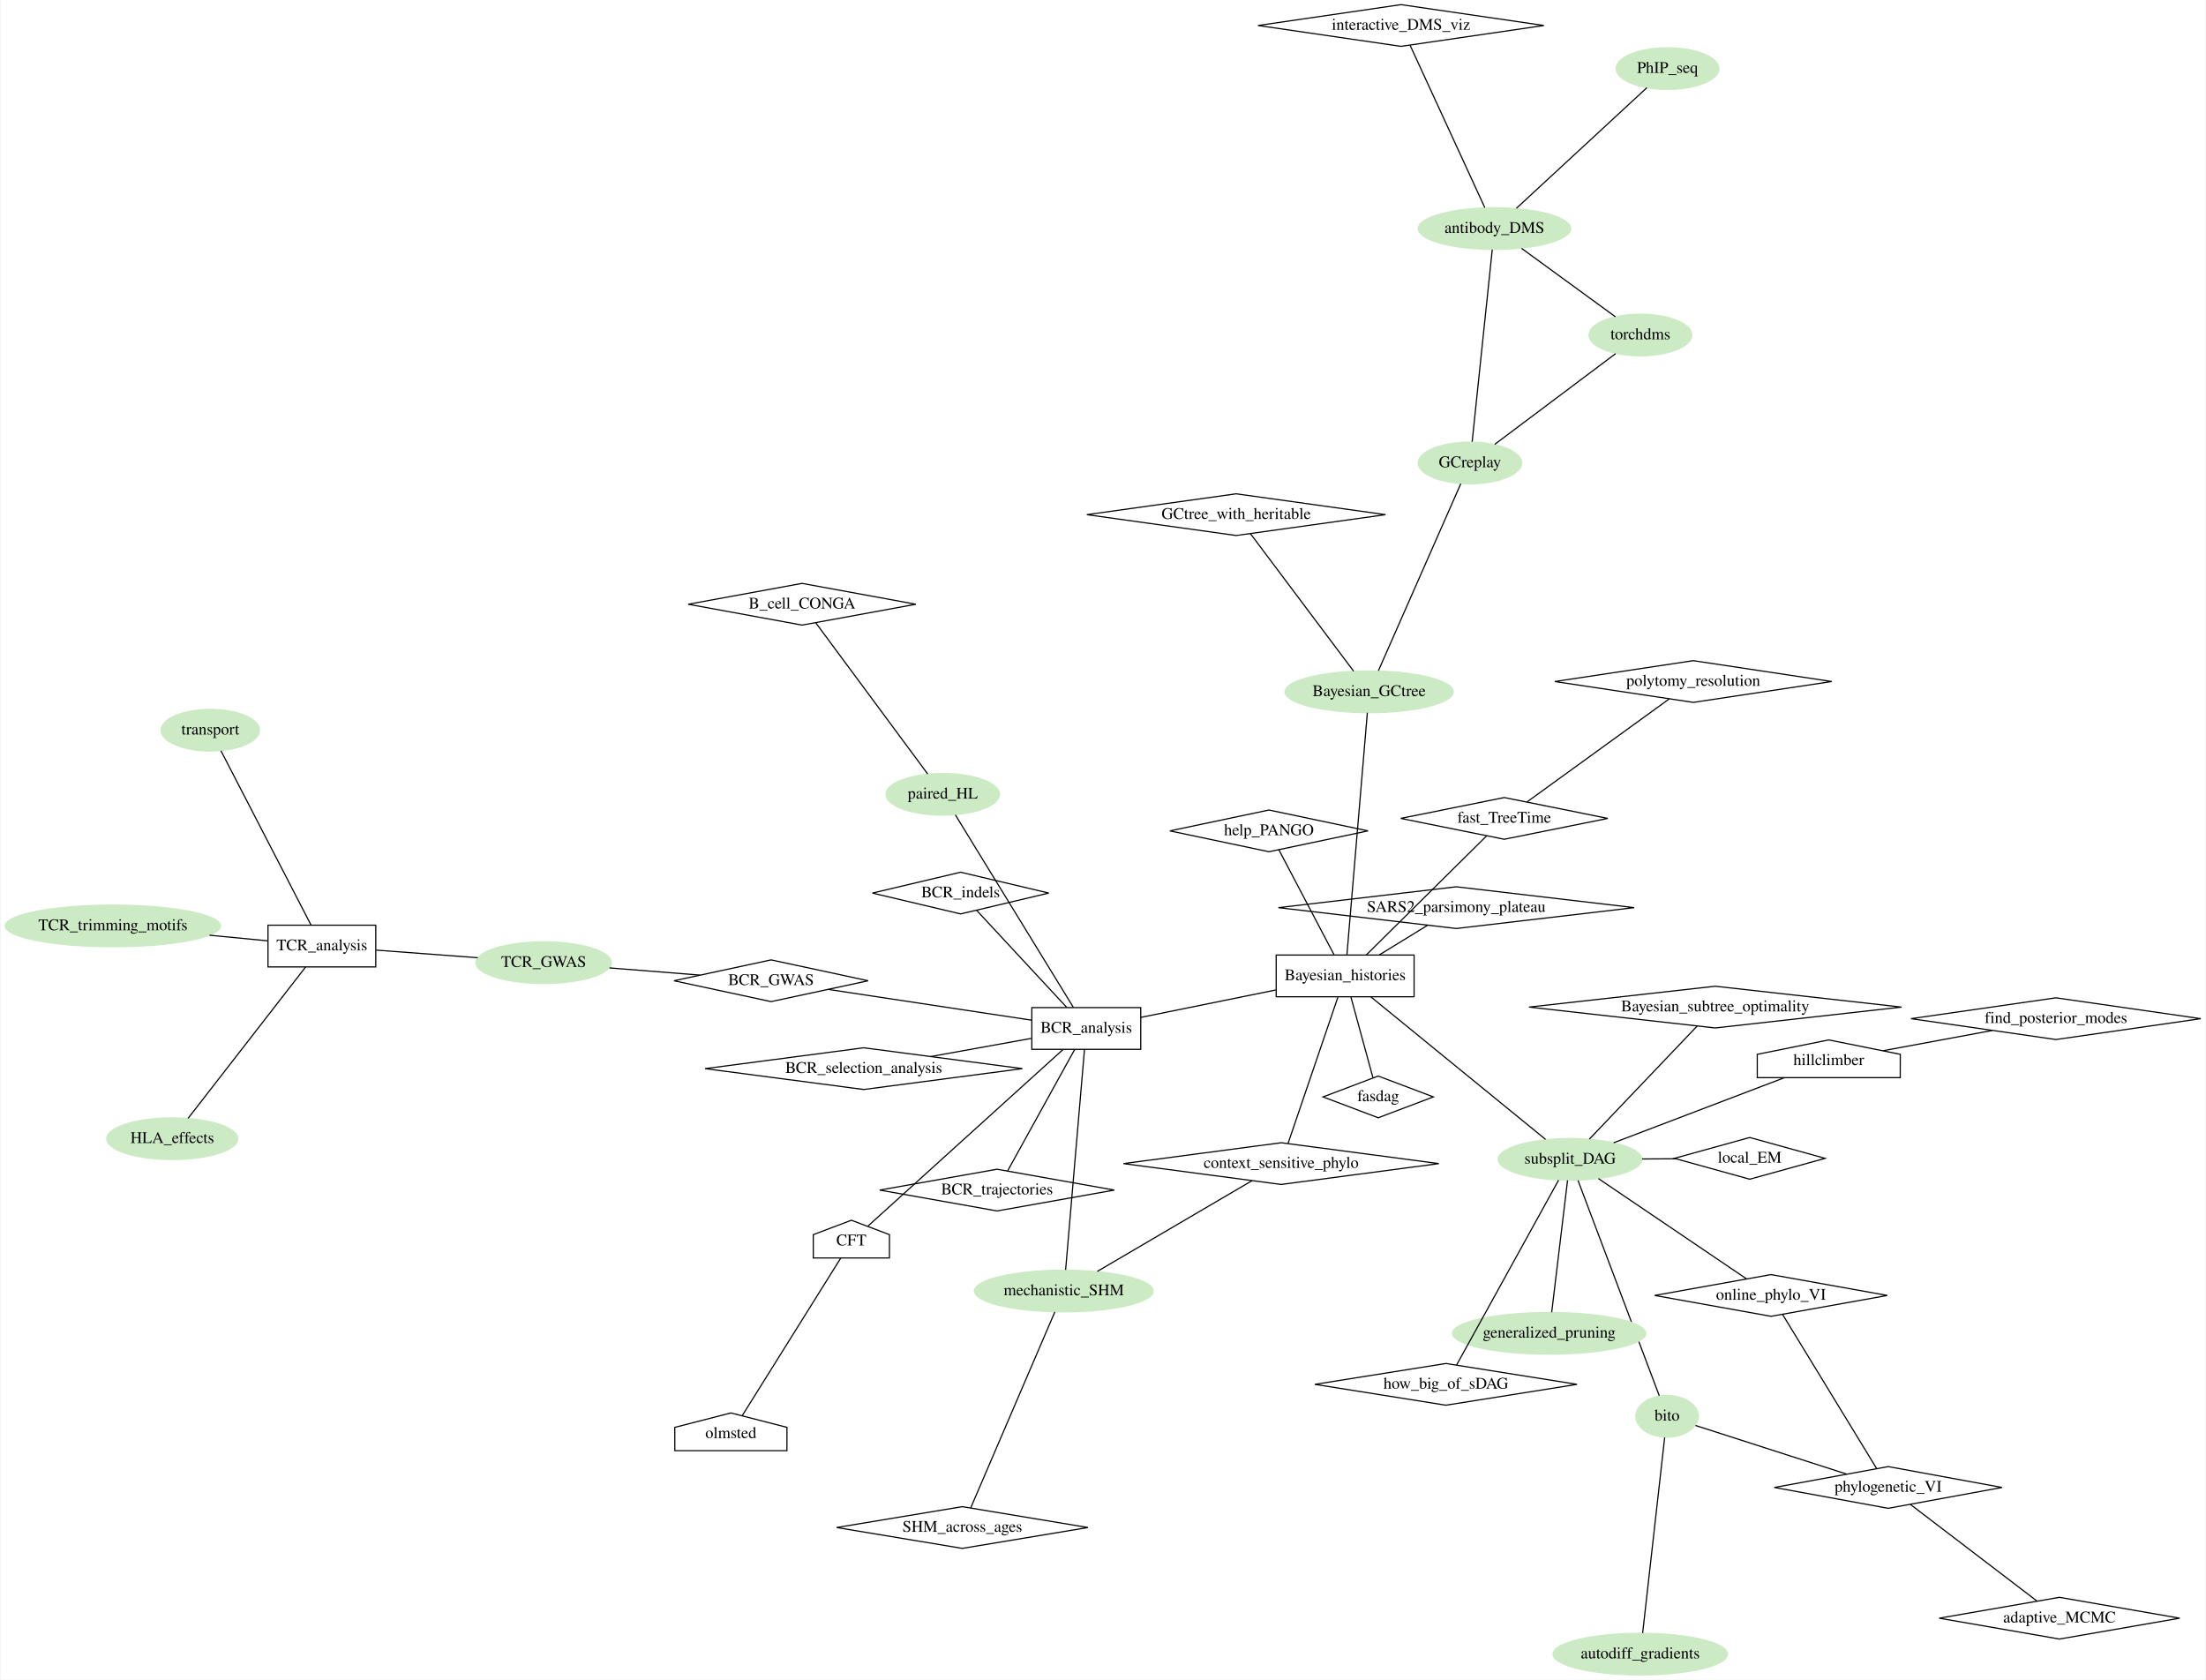
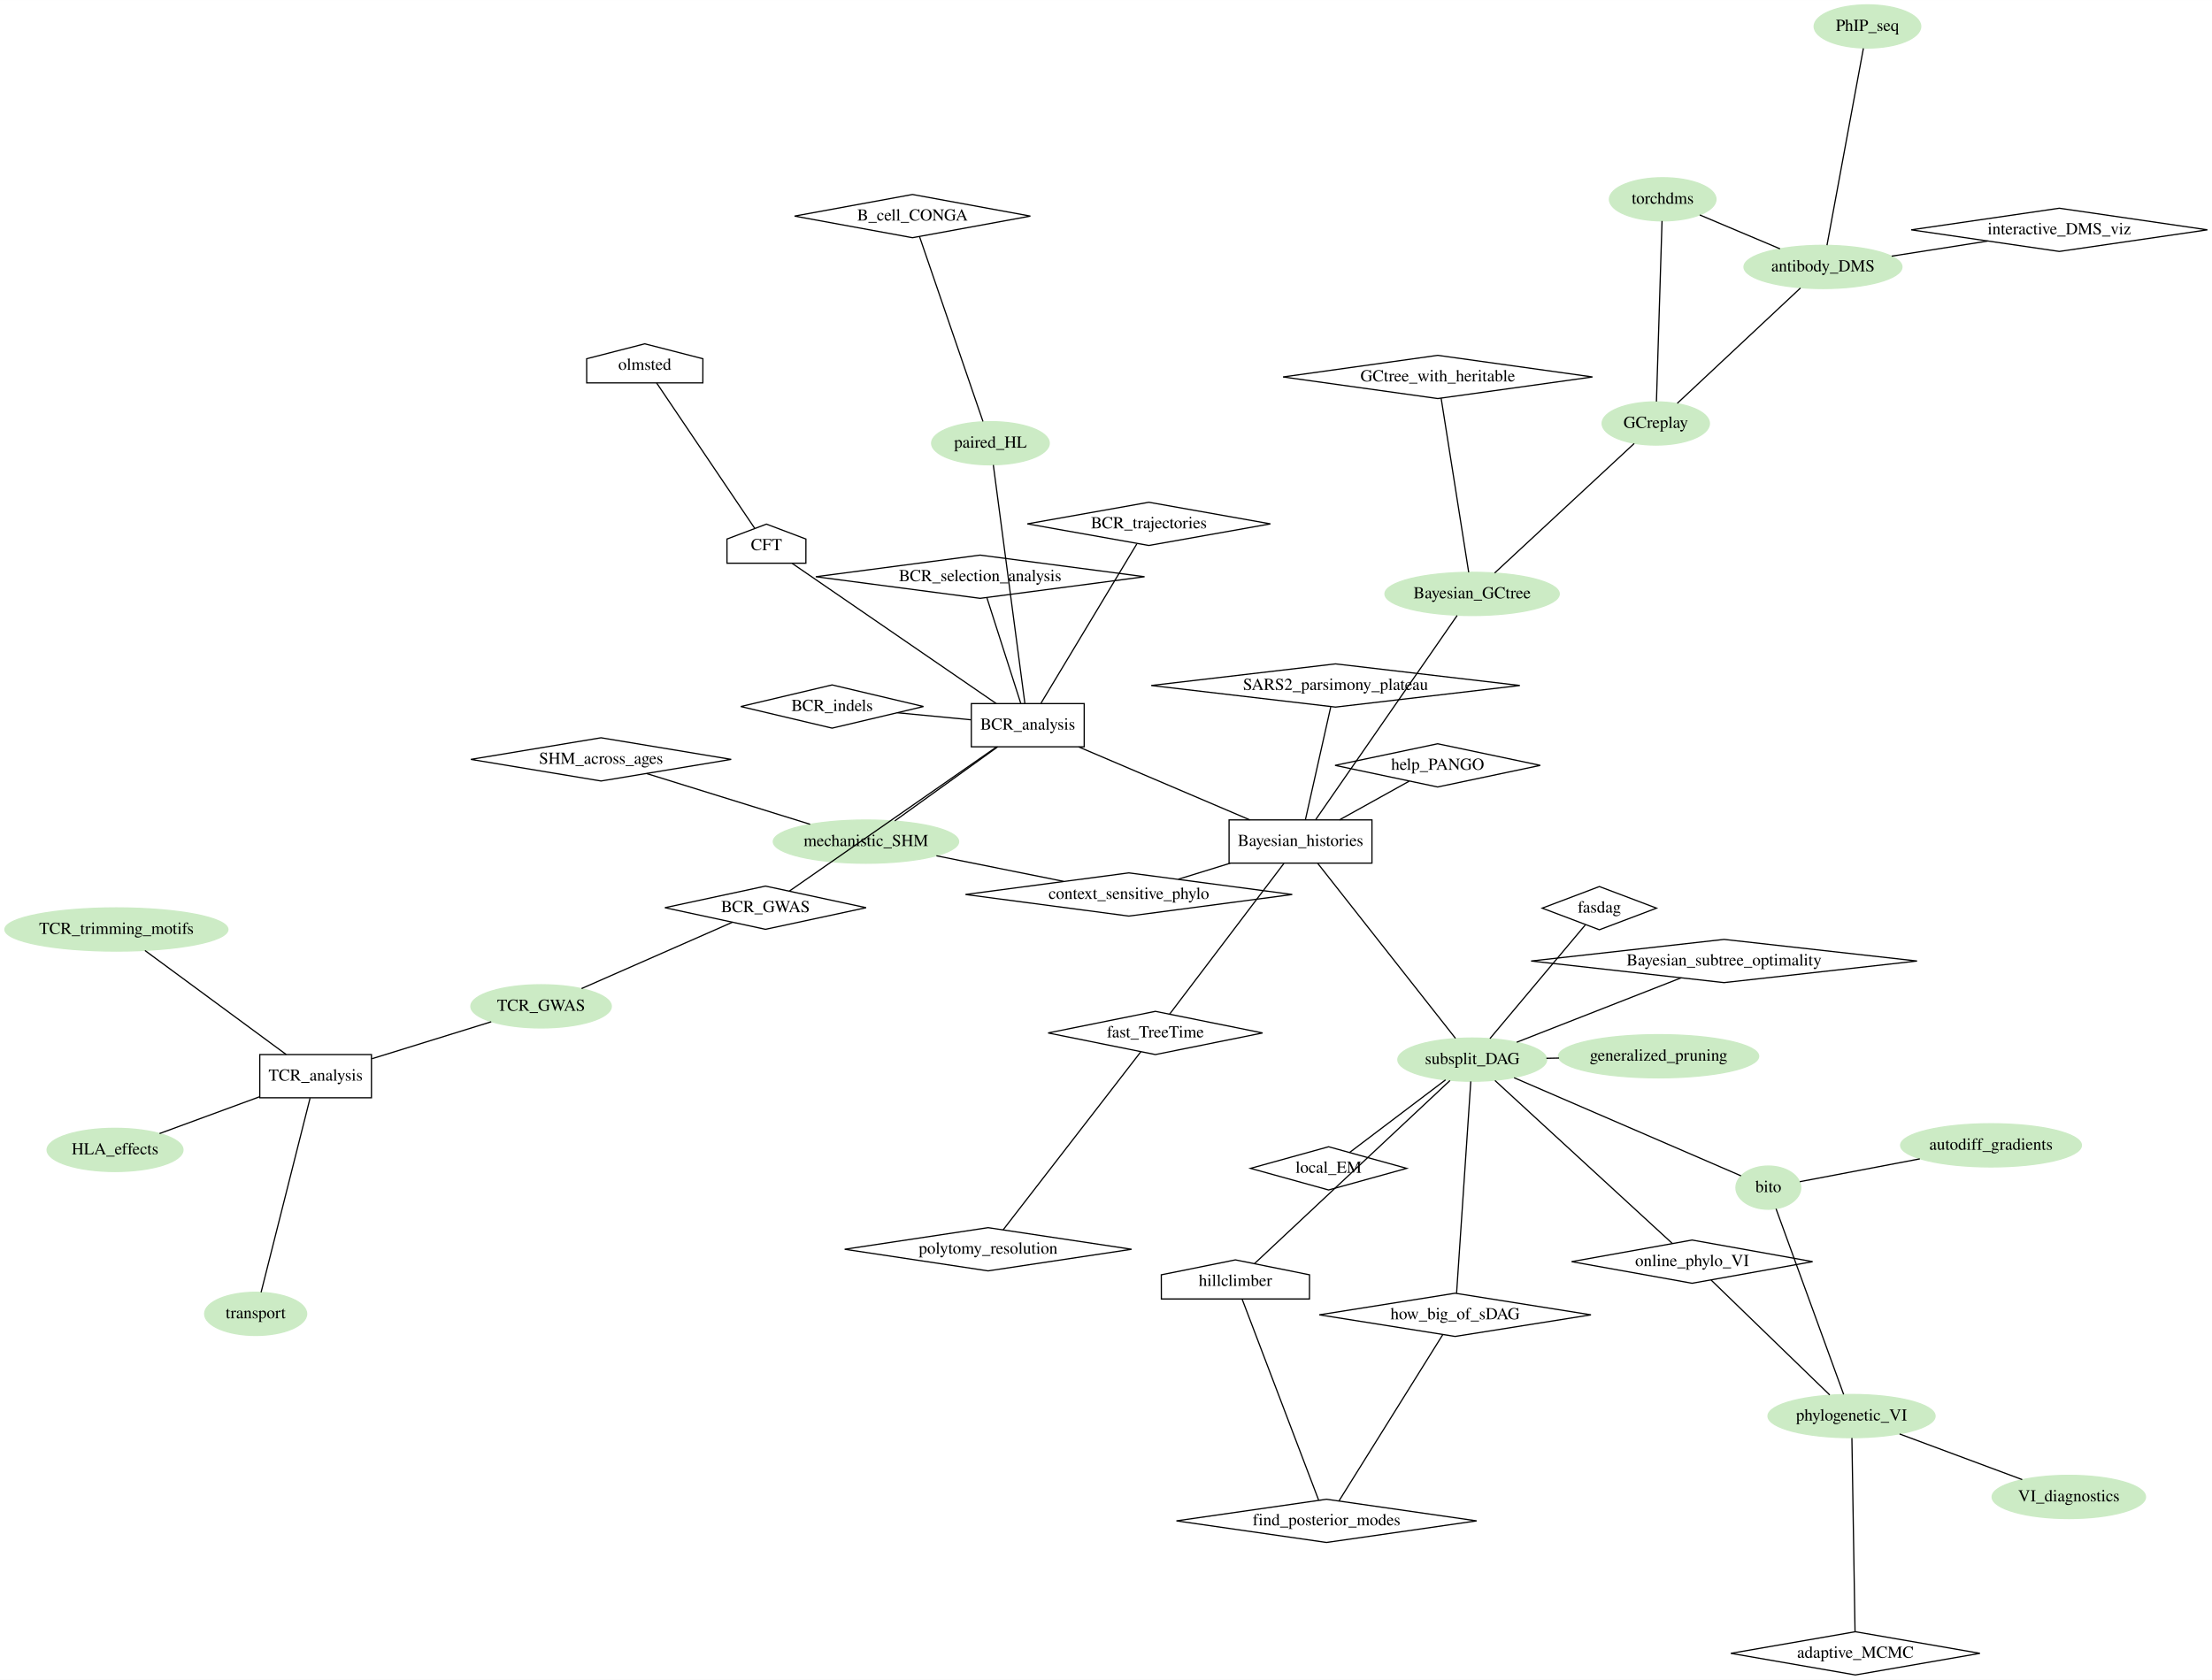
- <svg xmlns="http://www.w3.org/2000/svg" width="1903pt" height="1449pt" viewBox="0.00 0.00 1902.51 1449.40">
-   <g id="graph0" class="graph" transform="scale(1 1) rotate(0) translate(4 1445.4)">
-     <polygon fill="#ffffff" stroke="transparent" points="-4,4 -4,-1445.4 1898.514,-1445.4 1898.514,4 -4,4" />
+ <svg xmlns="http://www.w3.org/2000/svg" width="1842pt" height="1399pt" viewBox="0.00 0.00 1842.25 1399.13">
+   <g id="graph0" class="graph" transform="scale(1 1) rotate(0) translate(4 1395.132)">
+     <polygon fill="#ffffff" stroke="transparent" points="-4,4 -4,-1395.132 1838.249,-1395.132 1838.249,4 -4,4" />
    <g id="node1" class="node">
-       <ellipse fill="#ccebc5" stroke="#ccebc5" cx="1176.883" cy="-848.412" rx="72.588" ry="18" />
-       <text text-anchor="middle" x="1176.883" y="-844.712" font-family="Times,serif" font-size="14.00" fill="#000000">Bayesian_GCtree</text>
+       <ellipse fill="#ccebc5" stroke="#ccebc5" cx="1222.034" cy="-900.461" rx="72.588" ry="18" />
+       <text text-anchor="middle" x="1222.034" y="-896.761" font-family="Times,serif" font-size="14.00" fill="#000000">Bayesian_GCtree</text>
    </g>
    <g id="node2" class="node">
-       <ellipse fill="#ccebc5" stroke="#ccebc5" cx="1263.879" cy="-1045.907" rx="44.693" ry="18" />
-       <text text-anchor="middle" x="1263.879" y="-1042.207" font-family="Times,serif" font-size="14.00" fill="#000000">GCreplay</text>
+       <ellipse fill="#ccebc5" stroke="#ccebc5" cx="1374.998" cy="-1042.429" rx="44.693" ry="18" />
+       <text text-anchor="middle" x="1374.998" y="-1038.729" font-family="Times,serif" font-size="14.00" fill="#000000">GCreplay</text>
+     </g>
+     <g id="edge23" class="edge">
+       <path fill="none" stroke="#000000" d="M1240.79,-917.869C1270.467,-945.413 1327.867,-998.686 1357.039,-1025.761" />
+     </g>
+     <g id="node27" class="node">
+       <polygon fill="none" stroke="#000000" points="1193.443,-1099.18 1064.579,-1081.18 1193.443,-1063.18 1322.307,-1081.18 1193.443,-1099.18" />
+       <text text-anchor="middle" x="1193.443" y="-1077.48" font-family="Times,serif" font-size="14.00" fill="#000000">GCtree_with_heritable</text>
+     </g>
+     <g id="edge24" class="edge">
+       <path fill="none" stroke="#000000" d="M1219.188,-918.45C1213.694,-953.179 1201.687,-1029.071 1196.235,-1063.53" />
+     </g>
+     <g id="node13" class="node">
+       <ellipse fill="#ccebc5" stroke="#ccebc5" cx="1514.251" cy="-1172.804" rx="65.789" ry="18" />
+       <text text-anchor="middle" x="1514.251" y="-1169.104" font-family="Times,serif" font-size="14.00" fill="#000000">antibody_DMS</text>
+     </g>
+     <g id="edge26" class="edge">
+       <path fill="none" stroke="#000000" d="M1392.918,-1059.206C1419.363,-1083.965 1468.605,-1130.068 1495.512,-1155.259" />
+     </g>
+     <g id="node15" class="node">
+       <ellipse fill="#ccebc5" stroke="#ccebc5" cx="1380.771" cy="-1229.152" rx="44.393" ry="18" />
+       <text text-anchor="middle" x="1380.771" y="-1225.452" font-family="Times,serif" font-size="14.00" fill="#000000">torchdms</text>
+     </g>
+     <g id="edge25" class="edge">
+       <path fill="none" stroke="#000000" d="M1375.562,-1060.673C1376.669,-1096.462 1379.112,-1175.483 1380.213,-1211.109" />
+     </g>
+     <g id="node3" class="node">
+       <ellipse fill="#ccebc5" stroke="#ccebc5" cx="91.812" cy="-437.336" rx="56.59" ry="18" />
+       <text text-anchor="middle" x="91.812" y="-433.636" font-family="Times,serif" font-size="14.00" fill="#000000">HLA_effects</text>
+     </g>
+     <g id="node4" class="node">
+       <ellipse fill="#ccebc5" stroke="#ccebc5" cx="1551.287" cy="-1373.132" rx="44.393" ry="18" />
+       <text text-anchor="middle" x="1551.287" y="-1369.432" font-family="Times,serif" font-size="14.00" fill="#000000">PhIP_seq</text>
+     </g>
+     <g id="node5" class="node">
+       <ellipse fill="#ccebc5" stroke="#ccebc5" cx="446.636" cy="-556.92" rx="58.49" ry="18" />
+       <text text-anchor="middle" x="446.636" y="-553.22" font-family="Times,serif" font-size="14.00" fill="#000000">TCR_GWAS</text>
+     </g>
+     <g id="node6" class="node">
+       <ellipse fill="#ccebc5" stroke="#ccebc5" cx="92.942" cy="-620.929" rx="92.883" ry="18" />
+       <text text-anchor="middle" x="92.942" y="-617.229" font-family="Times,serif" font-size="14.00" fill="#000000">TCR_trimming_motifs</text>
+     </g>
+     <g id="node7" class="node">
+       <ellipse fill="#ccebc5" stroke="#ccebc5" cx="1468.757" cy="-405.891" rx="27" ry="18" />
+       <text text-anchor="middle" x="1468.757" y="-402.191" font-family="Times,serif" font-size="14.00" fill="#000000">bito</text>
+     </g>
+     <g id="node8" class="node">
+       <ellipse fill="#ccebc5" stroke="#ccebc5" cx="1654.201" cy="-441.147" rx="75.287" ry="18" />
+       <text text-anchor="middle" x="1654.201" y="-437.447" font-family="Times,serif" font-size="14.00" fill="#000000">autodiff_gradients</text>
+     </g>
+     <g id="edge4" class="edge">
+       <path fill="none" stroke="#000000" d="M1494.934,-410.867C1520.792,-415.784 1561.244,-423.474 1594.909,-429.875" />
+     </g>
+     <g id="node12" class="node">
+       <ellipse fill="#ccebc5" stroke="#ccebc5" cx="1538.043" cy="-215.619" rx="69.588" ry="18" />
+       <text text-anchor="middle" x="1538.043" y="-211.919" font-family="Times,serif" font-size="14.00" fill="#000000">phylogenetic_VI</text>
+     </g>
+     <g id="edge2" class="edge">
+       <path fill="none" stroke="#000000" d="M1475.151,-388.331C1488.284,-352.268 1518.173,-270.185 1531.462,-233.69" />
+     </g>
+     <g id="node14" class="node">
+       <ellipse fill="#ccebc5" stroke="#ccebc5" cx="1222.163" cy="-512.515" rx="61.99" ry="18" />
+       <text text-anchor="middle" x="1222.163" y="-508.815" font-family="Times,serif" font-size="14.00" fill="#000000">subsplit_DAG</text>
+     </g>
+     <g id="edge5" class="edge">
+       <path fill="none" stroke="#000000" d="M1446,-415.73C1402.719,-434.445 1308.296,-475.272 1257.004,-497.45" />
+     </g>
+     <g id="node9" class="node">
+       <ellipse fill="#ccebc5" stroke="#ccebc5" cx="1377.334" cy="-515.347" rx="83.386" ry="18" />
+       <text text-anchor="middle" x="1377.334" y="-511.647" font-family="Times,serif" font-size="14.00" fill="#000000">generalized_pruning</text>
+     </g>
+     <g id="node10" class="node">
+       <ellipse fill="#ccebc5" stroke="#ccebc5" cx="717.208" cy="-694.119" rx="77.187" ry="18" />
+       <text text-anchor="middle" x="717.208" y="-690.419" font-family="Times,serif" font-size="14.00" fill="#000000">mechanistic_SHM</text>
+     </g>
+     <g id="node30" class="node">
+       <polygon fill="none" stroke="#000000" points="936.168,-668.093 800.097,-650.093 936.168,-632.093 1072.238,-650.093 936.168,-668.093" />
+       <text text-anchor="middle" x="936.168" y="-646.393" font-family="Times,serif" font-size="14.00" fill="#000000">context_sensitive_phylo</text>
+     </g>
+     <g id="edge45" class="edge">
+       <path fill="none" stroke="#000000" d="M775.885,-682.321C808.821,-675.699 849.639,-667.491 881.841,-661.017" />
+     </g>
+     <g id="node40" class="node">
+       <polygon fill="none" stroke="#000000" points="496.563,-780.626 388.142,-762.626 496.563,-744.626 604.985,-762.626 496.563,-780.626" />
+       <text text-anchor="middle" x="496.563" y="-758.926" font-family="Times,serif" font-size="14.00" fill="#000000">SHM_across_ages</text>
+     </g>
+     <g id="edge38" class="edge">
+       <path fill="none" stroke="#000000" d="M670.684,-708.564C630.225,-721.126 572.324,-739.104 534.588,-750.82" />
+     </g>
+     <g id="node11" class="node">
+       <ellipse fill="#ccebc5" stroke="#ccebc5" cx="820.884" cy="-1025.968" rx="48.993" ry="18" />
+       <text text-anchor="middle" x="820.884" y="-1022.268" font-family="Times,serif" font-size="14.00" fill="#000000">paired_HL</text>
+     </g>
+     <g id="node25" class="node">
+       <polygon fill="none" stroke="#000000" points="755.956,-1233.162 657.756,-1215.162 755.956,-1197.162 854.156,-1215.162 755.956,-1233.162" />
+       <text text-anchor="middle" x="755.956" y="-1211.462" font-family="Times,serif" font-size="14.00" fill="#000000">B_cell_CONGA</text>
+     </g>
+     <g id="edge46" class="edge">
+       <path fill="none" stroke="#000000" d="M814.658,-1044.109C802.121,-1080.641 773.99,-1162.614 761.787,-1198.171" />
+     </g>
+     <g id="node29" class="node">
+       <polygon fill="none" stroke="#000000" points="1541.249,-36 1437.519,-18 1541.249,0 1644.979,-18 1541.249,-36" />
+       <text text-anchor="middle" x="1541.249" y="-14.3" font-family="Times,serif" font-size="14.00" fill="#000000">adaptive_MCMC</text>
+     </g>
+     <g id="edge1" class="edge">
+       <path fill="none" stroke="#000000" d="M1538.339,-197.381C1538.949,-159.734 1540.344,-73.803 1540.954,-36.193" />
+     </g>
+     <g id="node38" class="node">
+       <polygon fill="none" stroke="#000000" points="1405.266,-362.258 1304.89,-344.258 1405.266,-326.258 1505.643,-344.258 1405.266,-362.258" />
+       <text text-anchor="middle" x="1405.266" y="-340.558" font-family="Times,serif" font-size="14.00" fill="#000000">online_phylo_VI</text>
+     </g>
+     <g id="edge6" class="edge">
+       <path fill="none" stroke="#000000" d="M1519.859,-233.236C1493.722,-258.558 1445.958,-304.834 1421.159,-328.861" />
+     </g>
+     <g id="edge28" class="edge">
+       <path fill="none" stroke="#000000" d="M1517.603,-1190.935C1524.637,-1228.979 1540.866,-1316.764 1547.916,-1354.898" />
+     </g>
+     <g id="edge27" class="edge">
+       <path fill="none" stroke="#000000" d="M1478.481,-1187.904C1457.631,-1196.706 1431.599,-1207.696 1411.648,-1216.118" />
+     </g>
+     <g id="node36" class="node">
+       <polygon fill="none" stroke="#000000" points="1711.082,-1221.72 1587.748,-1203.72 1711.082,-1185.72 1834.416,-1203.72 1711.082,-1221.72" />
+       <text text-anchor="middle" x="1711.082" y="-1200.02" font-family="Times,serif" font-size="14.00" fill="#000000">interactive_DMS_viz</text>
+     </g>
+     <g id="edge29" class="edge">
+       <path fill="none" stroke="#000000" d="M1571.447,-1181.788C1596.532,-1185.728 1625.977,-1190.353 1651.345,-1194.337" />
+     </g>
+     <g id="edge9" class="edge">
+       <path fill="none" stroke="#000000" d="M1283.937,-513.642C1287.402,-513.706 1290.911,-513.769 1294.435,-513.834" />
+     </g>
+     <g id="node19" class="node">
+       <polygon fill="none" stroke="#000000" points="1086.623,-333.297 1024.903,-345.734 963.184,-333.297 963.241,-313.172 1086.565,-313.172 1086.623,-333.297" />
+       <text text-anchor="middle" x="1024.903" y="-324.034" font-family="Times,serif" font-size="14.00" fill="#000000">hillclimber</text>
+     </g>
+     <g id="edge8" class="edge">
+       <path fill="none" stroke="#000000" d="M1203.606,-495.131C1165.05,-459.015 1076.874,-376.417 1040.766,-342.593" />
+     </g>
+     <g id="node26" class="node">
+       <polygon fill="none" stroke="#000000" points="1431.885,-612.679 1271.179,-594.679 1431.885,-576.679 1592.59,-594.679 1431.885,-612.679" />
+       <text text-anchor="middle" x="1431.885" y="-590.979" font-family="Times,serif" font-size="14.00" fill="#000000">Bayesian_subtree_optimality</text>
+     </g>
+     <g id="edge13" class="edge">
+       <path fill="none" stroke="#000000" d="M1259.175,-527.015C1297.745,-542.126 1357.777,-565.645 1395.944,-580.598" />
+     </g>
+     <g id="node31" class="node">
+       <polygon fill="none" stroke="#000000" points="1328.026,-656.707 1280.432,-638.707 1328.026,-620.707 1375.619,-638.707 1328.026,-656.707" />
+       <text text-anchor="middle" x="1328.026" y="-635.007" font-family="Times,serif" font-size="14.00" fill="#000000">fasdag</text>
+     </g>
+     <g id="edge14" class="edge">
+       <path fill="none" stroke="#000000" d="M1236.883,-530.061C1258.131,-555.39 1296.969,-601.687 1316.362,-624.803" />
+     </g>
+     <g id="node35" class="node">
+       <polygon fill="none" stroke="#000000" points="1207.9,-317.961 1094.787,-299.961 1207.9,-281.961 1321.013,-299.961 1207.9,-317.961" />
+       <text text-anchor="middle" x="1207.9" y="-296.26" font-family="Times,serif" font-size="14.00" fill="#000000">how_big_of_sDAG</text>
+     </g>
+     <g id="edge12" class="edge">
+       <path fill="none" stroke="#000000" d="M1220.947,-494.392C1218.253,-454.235 1211.805,-358.152 1209.113,-318.037" />
+     </g>
+     <g id="node37" class="node">
+       <polygon fill="none" stroke="#000000" points="1102.504,-439.963 1037.483,-421.963 1102.504,-403.963 1167.525,-421.963 1102.504,-439.963" />
+       <text text-anchor="middle" x="1102.504" y="-418.263" font-family="Times,serif" font-size="14.00" fill="#000000">local_EM</text>
+     </g>
+     <g id="edge10" class="edge">
+       <path fill="none" stroke="#000000" d="M1199.937,-495.695C1176.822,-478.203 1141.114,-451.181 1119.95,-435.166" />
+     </g>
+     <g id="edge7" class="edge">
+       <path fill="none" stroke="#000000" d="M1241.069,-495.142C1277.07,-462.06 1354.897,-390.543 1388.859,-359.336" />
+     </g>
+     <g id="node42" class="node">
+       <polygon fill="none" stroke="#000000" points="1138.63,-712.222 1019.63,-712.222 1019.63,-676.222 1138.63,-676.222 1138.63,-712.222" />
+       <text text-anchor="middle" x="1079.13" y="-690.523" font-family="Times,serif" font-size="14.00" fill="#000000">Bayesian_histories</text>
+     </g>
+     <g id="edge11" class="edge">
+       <path fill="none" stroke="#000000" d="M1208.188,-530.268C1180.914,-564.917 1120.861,-641.207 1093.373,-676.128" />
+     </g>
+     <g id="node16" class="node">
+       <ellipse fill="#ccebc5" stroke="#ccebc5" cx="208.917" cy="-300.774" rx="42.494" ry="18" />
+       <text text-anchor="middle" x="208.917" y="-297.074" font-family="Times,serif" font-size="14.00" fill="#000000">transport</text>
+     </g>
+     <g id="node17" class="node">
+       <ellipse fill="#ccebc5" stroke="#ccebc5" cx="1719.007" cy="-148.268" rx="63.889" ry="18" />
+       <text text-anchor="middle" x="1719.007" y="-144.568" font-family="Times,serif" font-size="14.00" fill="#000000">VI_diagnostics</text>
+     </g>
+     <g id="edge3" class="edge">
+       <path fill="none" stroke="#000000" d="M1680.185,-162.716C1650.068,-173.925 1608.466,-189.409 1578.052,-200.728" />
+     </g>
+     <g id="node18" class="node">
+       <polygon fill="none" stroke="#000000" points="667.205,-946.161 634.328,-958.598 601.452,-946.161 601.482,-926.036 667.174,-926.036 667.205,-946.161" />
+       <text text-anchor="middle" x="634.328" y="-936.898" font-family="Times,serif" font-size="14.00" fill="#000000">CFT</text>
+     </g>
+     <g id="node20" class="node">
+       <polygon fill="none" stroke="#000000" points="581.406,-1096.35 533,-1108.788 484.595,-1096.35 484.64,-1076.226 581.361,-1076.226 581.406,-1096.35" />
+       <text text-anchor="middle" x="533" y="-1087.088" font-family="Times,serif" font-size="14.00" fill="#000000">olmsted</text>
+     </g>
+     <g id="edge36" class="edge">
+       <path fill="none" stroke="#000000" d="M624.613,-954.999C605.294,-983.633 562.251,-1047.432 542.836,-1076.21" />
+     </g>
+     <g id="node33" class="node">
+       <polygon fill="none" stroke="#000000" points="1100.795,-146.344 975.784,-128.344 1100.795,-110.344 1225.806,-128.344 1100.795,-146.344" />
+       <text text-anchor="middle" x="1100.795" y="-124.644" font-family="Times,serif" font-size="14.00" fill="#000000">find_posterior_modes</text>
+     </g>
+     <g id="edge15" class="edge">
+       <path fill="none" stroke="#000000" d="M1030.484,-313.073C1044.21,-277.009 1079.565,-184.122 1094.249,-145.542" />
+     </g>
+     <g id="node21" class="node">
+       <polygon fill="none" stroke="#000000" points="633.542,-657.082 549.755,-639.082 633.542,-621.082 717.329,-639.082 633.542,-657.082" />
+       <text text-anchor="middle" x="633.542" y="-635.382" font-family="Times,serif" font-size="14.00" fill="#000000">BCR_GWAS</text>
+     </g>
+     <g id="edge40" class="edge">
+       <path fill="none" stroke="#000000" d="M605.963,-626.959C572.555,-612.273 516.294,-587.541 480.344,-571.738" />
+     </g>
+     <g id="node22" class="node">
+       <polygon fill="none" stroke="#000000" points="689.027,-824.653 612.946,-806.653 689.027,-788.653 765.107,-806.653 689.027,-824.653" />
+       <text text-anchor="middle" x="689.027" y="-802.953" font-family="Times,serif" font-size="14.00" fill="#000000">BCR_indels</text>
+     </g>
+     <g id="node23" class="node">
+       <polygon fill="none" stroke="#000000" points="812.325,-932.774 675.416,-914.774 812.325,-896.774 949.234,-914.774 812.325,-932.774" />
+       <text text-anchor="middle" x="812.325" y="-911.074" font-family="Times,serif" font-size="14.00" fill="#000000">BCR_selection_analysis</text>
+     </g>
+     <g id="node24" class="node">
+       <polygon fill="none" stroke="#000000" points="952.837,-976.804 851.623,-958.804 952.837,-940.804 1054.052,-958.804 952.837,-976.804" />
+       <text text-anchor="middle" x="952.837" y="-955.104" font-family="Times,serif" font-size="14.00" fill="#000000">BCR_trajectories</text>
+     </g>
+     <g id="node28" class="node">
+       <polygon fill="none" stroke="#000000" points="1108.302,-842.178 954.803,-824.178 1108.302,-806.178 1261.801,-824.178 1108.302,-842.178" />
+       <text text-anchor="middle" x="1108.302" y="-820.478" font-family="Times,serif" font-size="14.00" fill="#000000">SARS2_parsimony_plateau</text>
+     </g>
+     <g id="node32" class="node">
+       <polygon fill="none" stroke="#000000" points="958.239,-552.754 868.922,-534.754 958.239,-516.754 1047.556,-534.754 958.239,-552.754" />
+       <text text-anchor="middle" x="958.239" y="-531.054" font-family="Times,serif" font-size="14.00" fill="#000000">fast_TreeTime</text>
+     </g>
+     <g id="node39" class="node">
+       <polygon fill="none" stroke="#000000" points="818.955,-372.573 699.474,-354.573 818.955,-336.573 938.436,-354.573 818.955,-372.573" />
+       <text text-anchor="middle" x="818.955" y="-350.873" font-family="Times,serif" font-size="14.00" fill="#000000">polytomy_resolution</text>
+     </g>
+     <g id="edge22" class="edge">
+       <path fill="none" stroke="#000000" d="M946.122,-519.079C919.913,-485.174 858.174,-405.307 831.544,-370.858" />
+     </g>
+     <g id="node34" class="node">
+       <polygon fill="none" stroke="#000000" points="1193.355,-775.644 1107.892,-757.644 1193.355,-739.644 1278.818,-757.644 1193.355,-775.644" />
+       <text text-anchor="middle" x="1193.355" y="-753.944" font-family="Times,serif" font-size="14.00" fill="#000000">help_PANGO</text>
+     </g>
+     <g id="edge16" class="edge">
+       <path fill="none" stroke="#000000" d="M1197.63,-283.505C1177.21,-250.786 1131.714,-177.886 1111.191,-145.002" />
+     </g>
+     <g id="node41" class="node">
+       <polygon fill="none" stroke="#000000" points="898.962,-809.098 804.962,-809.098 804.962,-773.098 898.962,-773.098 898.962,-809.098" />
+       <text text-anchor="middle" x="851.962" y="-787.399" font-family="Times,serif" font-size="14.00" fill="#000000">BCR_analysis</text>
+     </g>
+     <g id="edge37" class="edge">
+       <path fill="none" stroke="#000000" d="M826.932,-773.085C802.423,-755.447 765.344,-728.761 741.198,-711.385" />
+     </g>
+     <g id="edge34" class="edge">
+       <path fill="none" stroke="#000000" d="M849.575,-809.138C843.79,-852.857 829.072,-964.085 823.279,-1007.866" />
+     </g>
+     <g id="edge35" class="edge">
+       <path fill="none" stroke="#000000" d="M825.711,-809.132C782.184,-839.031 695.904,-898.3 655.778,-925.864" />
+     </g>
+     <g id="edge39" class="edge">
+       <path fill="none" stroke="#000000" d="M826.049,-773.063C781.865,-742.312 692.896,-680.392 653.312,-652.842" />
+     </g>
+     <g id="edge32" class="edge">
+       <path fill="none" stroke="#000000" d="M804.835,-795.597C785.661,-797.428 763.382,-799.555 743.515,-801.451" />
+     </g>
+     <g id="edge30" class="edge">
+       <path fill="none" stroke="#000000" d="M846.114,-809.347C838.534,-832.999 825.406,-873.96 817.941,-897.251" />
+     </g>
+     <g id="edge31" class="edge">
+       <path fill="none" stroke="#000000" d="M862.95,-809.365C882.66,-842.134 923.741,-910.431 942.767,-942.061" />
+     </g>
+     <g id="edge33" class="edge">
+       <path fill="none" stroke="#000000" d="M894.424,-772.99C935.133,-755.63 996.237,-729.572 1036.876,-712.242" />
+     </g>
+     <g id="edge18" class="edge">
+       <path fill="none" stroke="#000000" d="M1091.811,-712.525C1118.998,-751.761 1182.607,-843.56 1209.584,-882.494" />
+     </g>
+     <g id="edge19" class="edge">
+       <path fill="none" stroke="#000000" d="M1083.186,-712.292C1088.759,-737.121 1098.725,-781.514 1104.28,-806.262" />
+     </g>
+     <g id="edge17" class="edge">
+       <path fill="none" stroke="#000000" d="M1020.569,-676.146C1006.072,-671.671 990.842,-666.97 977.371,-662.812" />
    </g>
    <g id="edge21" class="edge">
-       <path fill="none" stroke="#000000" d="M1184.911,-866.637C1201.526,-904.357 1239.505,-990.576 1255.995,-1028.011" />
-     </g>
-     <g id="node25" class="node">
-       <polygon fill="none" stroke="#000000" points="1062.166,-1019.286 933.302,-1001.286 1062.166,-983.286 1191.03,-1001.286 1062.166,-1019.286" />
-       <text text-anchor="middle" x="1062.166" y="-997.586" font-family="Times,serif" font-size="14.00" fill="#000000">GCtree_with_heritable</text>
-     </g>
-     <g id="edge22" class="edge">
-       <path fill="none" stroke="#000000" d="M1163.499,-866.247C1141.039,-896.177 1096.1,-956.065 1074.421,-984.956" />
-     </g>
-     <g id="node12" class="node">
-       <ellipse fill="#ccebc5" stroke="#ccebc5" cx="1285.037" cy="-1248.131" rx="65.789" ry="18" />
-       <text text-anchor="middle" x="1285.037" y="-1244.431" font-family="Times,serif" font-size="14.00" fill="#000000">antibody_DMS</text>
-     </g>
-     <g id="edge24" class="edge">
-       <path fill="none" stroke="#000000" d="M1265.793,-1064.21C1269.822,-1102.711 1279.13,-1191.678 1283.142,-1230.015" />
-     </g>
-     <g id="node14" class="node">
-       <ellipse fill="#ccebc5" stroke="#ccebc5" cx="1410.99" cy="-1156.301" rx="44.393" ry="18" />
-       <text text-anchor="middle" x="1410.99" y="-1152.601" font-family="Times,serif" font-size="14.00" fill="#000000">torchdms</text>
-     </g>
-     <g id="edge23" class="edge">
-       <path fill="none" stroke="#000000" d="M1285.27,-1061.959C1313.161,-1082.889 1361.669,-1119.29 1389.573,-1140.229" />
-     </g>
-     <g id="node3" class="node">
-       <ellipse fill="#ccebc5" stroke="#ccebc5" cx="144.142" cy="-462.764" rx="56.59" ry="18" />
-       <text text-anchor="middle" x="144.142" y="-459.064" font-family="Times,serif" font-size="14.00" fill="#000000">HLA_effects</text>
-     </g>
-     <g id="node4" class="node">
-       <ellipse fill="#ccebc5" stroke="#ccebc5" cx="1434.379" cy="-1386.196" rx="44.393" ry="18" />
-       <text text-anchor="middle" x="1434.379" y="-1382.496" font-family="Times,serif" font-size="14.00" fill="#000000">PhIP_seq</text>
-     </g>
-     <g id="node5" class="node">
-       <ellipse fill="#ccebc5" stroke="#ccebc5" cx="464.64" cy="-614.675" rx="58.49" ry="18" />
-       <text text-anchor="middle" x="464.64" y="-610.975" font-family="Times,serif" font-size="14.00" fill="#000000">TCR_GWAS</text>
-     </g>
-     <g id="node6" class="node">
-       <ellipse fill="#ccebc5" stroke="#ccebc5" cx="92.942" cy="-646.393" rx="92.883" ry="18" />
-       <text text-anchor="middle" x="92.942" y="-642.693" font-family="Times,serif" font-size="14.00" fill="#000000">TCR_trimming_motifs</text>
-     </g>
-     <g id="node7" class="node">
-       <ellipse fill="#ccebc5" stroke="#ccebc5" cx="1433.97" cy="-223.214" rx="27" ry="18" />
-       <text text-anchor="middle" x="1433.97" y="-219.513" font-family="Times,serif" font-size="14.00" fill="#000000">bito</text>
-     </g>
-     <g id="node8" class="node">
-       <ellipse fill="#ccebc5" stroke="#ccebc5" cx="1410.867" cy="-18" rx="75.287" ry="18" />
-       <text text-anchor="middle" x="1410.867" y="-14.3" font-family="Times,serif" font-size="14.00" fill="#000000">autodiff_gradients</text>
-     </g>
-     <g id="edge3" class="edge">
-       <path fill="none" stroke="#000000" d="M1431.92,-205.002C1427.535,-166.059 1417.293,-75.077 1412.912,-36.17" />
-     </g>
-     <g id="node13" class="node">
-       <ellipse fill="#ccebc5" stroke="#ccebc5" cx="1350.275" cy="-444.945" rx="61.99" ry="18" />
-       <text text-anchor="middle" x="1350.275" y="-441.245" font-family="Times,serif" font-size="14.00" fill="#000000">subsplit_DAG</text>
-     </g>
-     <g id="edge4" class="edge">
-       <path fill="none" stroke="#000000" d="M1427.262,-240.984C1411.63,-282.398 1372.909,-384.979 1357.131,-426.779" />
-     </g>
-     <g id="node37" class="node">
-       <polygon fill="none" stroke="#000000" points="1624.777,-179.824 1526.577,-161.824 1624.777,-143.824 1722.977,-161.824 1624.777,-179.824" />
-       <text text-anchor="middle" x="1624.777" y="-158.124" font-family="Times,serif" font-size="14.00" fill="#000000">phylogenetic_VI</text>
-     </g>
-     <g id="edge2" class="edge">
-       <path fill="none" stroke="#000000" d="M1458.524,-215.314C1491.639,-204.659 1550.843,-185.611 1588.934,-173.356" />
-     </g>
-     <g id="node9" class="node">
-       <ellipse fill="#ccebc5" stroke="#ccebc5" cx="1332.258" cy="-294.825" rx="83.386" ry="18" />
-       <text text-anchor="middle" x="1332.258" y="-291.125" font-family="Times,serif" font-size="14.00" fill="#000000">generalized_pruning</text>
-     </g>
-     <g id="node10" class="node">
-       <ellipse fill="#ccebc5" stroke="#ccebc5" cx="913.44" cy="-331.333" rx="77.187" ry="18" />
-       <text text-anchor="middle" x="913.44" y="-327.633" font-family="Times,serif" font-size="14.00" fill="#000000">mechanistic_SHM</text>
-     </g>
-     <g id="node28" class="node">
-       <polygon fill="none" stroke="#000000" points="1100.991,-459.296 964.92,-441.296 1100.991,-423.296 1237.062,-441.296 1100.991,-459.296" />
-       <text text-anchor="middle" x="1100.991" y="-437.596" font-family="Times,serif" font-size="14.00" fill="#000000">context_sensitive_phylo</text>
+       <path fill="none" stroke="#000000" d="M1065.262,-675.929C1041.322,-644.35 992.65,-580.146 970.144,-550.458" />
+     </g>
+     <g id="edge20" class="edge">
+       <path fill="none" stroke="#000000" d="M1111.556,-712.227C1130.024,-722.481 1152.757,-735.103 1169.566,-744.436" />
+     </g>
+     <g id="node43" class="node">
+       <polygon fill="none" stroke="#000000" points="305.354,-516.754 212.354,-516.754 212.354,-480.754 305.354,-480.754 305.354,-516.754" />
+       <text text-anchor="middle" x="258.854" y="-495.054" font-family="Times,serif" font-size="14.00" fill="#000000">TCR_analysis</text>
+     </g>
+     <g id="edge42" class="edge">
+       <path fill="none" stroke="#000000" d="M212.324,-481.646C185.969,-471.956 153.457,-460.002 128.846,-450.953" />
+     </g>
+     <g id="edge41" class="edge">
+       <path fill="none" stroke="#000000" d="M305.755,-513.282C336.281,-522.737 375.735,-534.958 405.122,-544.061" />
+     </g>
+     <g id="edge44" class="edge">
+       <path fill="none" stroke="#000000" d="M234.373,-516.781C202.734,-540.08 148.006,-580.38 116.716,-603.422" />
    </g>
    <g id="edge43" class="edge">
-       <path fill="none" stroke="#000000" d="M942.334,-348.274C978.811,-369.661 1040.979,-406.111 1075.675,-426.453" />
-     </g>
-     <g id="node39" class="node">
-       <polygon fill="none" stroke="#000000" points="825.842,-145.255 717.421,-127.255 825.842,-109.255 934.263,-127.255 825.842,-145.255" />
-       <text text-anchor="middle" x="825.842" y="-123.555" font-family="Times,serif" font-size="14.00" fill="#000000">SHM_across_ages</text>
-     </g>
-     <g id="edge36" class="edge">
-       <path fill="none" stroke="#000000" d="M905.666,-313.223C888.875,-274.105 849.421,-182.188 833.103,-144.171" />
-     </g>
-     <g id="node11" class="node">
-       <ellipse fill="#ccebc5" stroke="#ccebc5" cx="808.972" cy="-759.957" rx="48.993" ry="18" />
-       <text text-anchor="middle" x="808.972" y="-756.257" font-family="Times,serif" font-size="14.00" fill="#000000">paired_HL</text>
-     </g>
-     <g id="node23" class="node">
-       <polygon fill="none" stroke="#000000" points="687.554,-941.979 589.354,-923.979 687.554,-905.979 785.754,-923.979 687.554,-941.979" />
-       <text text-anchor="middle" x="687.554" y="-920.279" font-family="Times,serif" font-size="14.00" fill="#000000">B_cell_CONGA</text>
-     </g>
-     <g id="edge44" class="edge">
-       <path fill="none" stroke="#000000" d="M795.978,-777.51C772.241,-809.576 722.215,-877.156 699.375,-908.009" />
-     </g>
-     <g id="edge26" class="edge">
-       <path fill="none" stroke="#000000" d="M1303.951,-1265.617C1332.992,-1292.465 1388.173,-1343.48 1416.548,-1369.712" />
-     </g>
-     <g id="edge25" class="edge">
-       <path fill="none" stroke="#000000" d="M1308.433,-1231.074C1331.625,-1214.165 1366.861,-1188.474 1389.402,-1172.04" />
-     </g>
-     <g id="node34" class="node">
-       <polygon fill="none" stroke="#000000" points="1204.388,-1441.4 1081.053,-1423.4 1204.388,-1405.4 1327.722,-1423.4 1204.388,-1441.4" />
-       <text text-anchor="middle" x="1204.388" y="-1419.7" font-family="Times,serif" font-size="14.00" fill="#000000">interactive_DMS_viz</text>
-     </g>
-     <g id="edge27" class="edge">
-       <path fill="none" stroke="#000000" d="M1276.71,-1266.228C1261.054,-1300.251 1227.44,-1373.301 1212.193,-1406.436" />
-     </g>
-     <g id="edge8" class="edge">
-       <path fill="none" stroke="#000000" d="M1348.102,-426.837C1344.639,-397.983 1337.907,-341.891 1334.439,-312.997" />
-     </g>
-     <g id="node17" class="node">
-       <polygon fill="none" stroke="#000000" points="1635.23,-535.586 1573.511,-548.024 1511.791,-535.586 1511.848,-515.462 1635.173,-515.462 1635.23,-535.586" />
-       <text text-anchor="middle" x="1573.511" y="-526.324" font-family="Times,serif" font-size="14.00" fill="#000000">hillclimber</text>
-     </g>
-     <g id="edge7" class="edge">
-       <path fill="none" stroke="#000000" d="M1387.891,-459.281C1428.772,-474.861 1493.758,-499.629 1534.991,-515.343" />
-     </g>
-     <g id="node24" class="node">
-       <polygon fill="none" stroke="#000000" points="1475.536,-594.348 1314.831,-576.348 1475.536,-558.348 1636.242,-576.348 1475.536,-594.348" />
-       <text text-anchor="middle" x="1475.536" y="-572.648" font-family="Times,serif" font-size="14.00" fill="#000000">Bayesian_subtree_optimality</text>
-     </g>
-     <g id="edge12" class="edge">
-       <path fill="none" stroke="#000000" d="M1366.909,-462.394C1391.266,-487.945 1436.309,-535.197 1460.017,-560.068" />
-     </g>
-     <g id="node33" class="node">
-       <polygon fill="none" stroke="#000000" points="1243.149,-268.801 1130.036,-250.801 1243.149,-232.801 1356.261,-250.801 1243.149,-268.801" />
-       <text text-anchor="middle" x="1243.149" y="-247.101" font-family="Times,serif" font-size="14.00" fill="#000000">how_big_of_sDAG</text>
-     </g>
-     <g id="edge11" class="edge">
-       <path fill="none" stroke="#000000" d="M1340.389,-427.028C1319.774,-389.667 1272.45,-303.903 1252.398,-267.563" />
-     </g>
-     <g id="node35" class="node">
-       <polygon fill="none" stroke="#000000" points="1505.294,-463.824 1440.273,-445.824 1505.294,-427.824 1570.315,-445.824 1505.294,-463.824" />
-       <text text-anchor="middle" x="1505.294" y="-442.124" font-family="Times,serif" font-size="14.00" fill="#000000">local_EM</text>
-     </g>
-     <g id="edge9" class="edge">
-       <path fill="none" stroke="#000000" d="M1412.434,-445.297C1421.952,-445.351 1431.792,-445.407 1441.349,-445.461" />
-     </g>
-     <g id="node36" class="node">
-       <polygon fill="none" stroke="#000000" points="1523.658,-345.516 1423.282,-327.516 1523.658,-309.516 1624.035,-327.516 1523.658,-345.516" />
-       <text text-anchor="middle" x="1523.658" y="-323.816" font-family="Times,serif" font-size="14.00" fill="#000000">online_phylo_VI</text>
-     </g>
-     <g id="edge6" class="edge">
-       <path fill="none" stroke="#000000" d="M1374.749,-428.369C1408.913,-405.23 1470.326,-363.637 1502.573,-341.797" />
-     </g>
-     <g id="node41" class="node">
-       <polygon fill="none" stroke="#000000" points="1215.696,-621.264 1096.696,-621.264 1096.696,-585.264 1215.696,-585.264 1215.696,-621.264" />
-       <text text-anchor="middle" x="1156.196" y="-599.564" font-family="Times,serif" font-size="14.00" fill="#000000">Bayesian_histories</text>
-     </g>
-     <g id="edge10" class="edge">
-       <path fill="none" stroke="#000000" d="M1329.136,-462.189C1292.196,-492.322 1216.244,-554.28 1178.501,-585.069" />
-     </g>
-     <g id="node15" class="node">
-       <ellipse fill="#ccebc5" stroke="#ccebc5" cx="176.986" cy="-815.286" rx="42.494" ry="18" />
-       <text text-anchor="middle" x="176.986" y="-811.586" font-family="Times,serif" font-size="14.00" fill="#000000">transport</text>
-     </g>
-     <g id="node16" class="node">
-       <polygon fill="none" stroke="#000000" points="763.002,-379.98 730.125,-392.417 697.248,-379.98 697.279,-359.855 762.971,-359.855 763.002,-379.98" />
-       <text text-anchor="middle" x="730.125" y="-370.717" font-family="Times,serif" font-size="14.00" fill="#000000">CFT</text>
-     </g>
-     <g id="node18" class="node">
-       <polygon fill="none" stroke="#000000" points="674.559,-213.687 626.154,-226.125 577.748,-213.687 577.793,-193.562 674.514,-193.562 674.559,-213.687" />
-       <text text-anchor="middle" x="626.154" y="-204.425" font-family="Times,serif" font-size="14.00" fill="#000000">olmsted</text>
-     </g>
-     <g id="edge34" class="edge">
-       <path fill="none" stroke="#000000" d="M720.898,-359.66C701.416,-328.5 656.229,-256.227 636.117,-224.06" />
-     </g>
-     <g id="node31" class="node">
-       <polygon fill="none" stroke="#000000" points="1769.508,-584.354 1644.498,-566.354 1769.508,-548.354 1894.519,-566.354 1769.508,-584.354" />
-       <text text-anchor="middle" x="1769.508" y="-562.654" font-family="Times,serif" font-size="14.00" fill="#000000">find_posterior_modes</text>
-     </g>
-     <g id="edge13" class="edge">
-       <path fill="none" stroke="#000000" d="M1620.457,-538.726C1648.77,-543.974 1684.97,-550.684 1714.605,-556.177" />
-     </g>
-     <g id="node19" class="node">
-       <polygon fill="none" stroke="#000000" points="660.844,-617.072 577.057,-599.072 660.844,-581.072 744.631,-599.072 660.844,-617.072" />
-       <text text-anchor="middle" x="660.844" y="-595.372" font-family="Times,serif" font-size="14.00" fill="#000000">BCR_GWAS</text>
-     </g>
-     <g id="edge38" class="edge">
-       <path fill="none" stroke="#000000" d="M599.571,-603.945C574.609,-605.93 545.927,-608.211 521.442,-610.158" />
-     </g>
-     <g id="node20" class="node">
-       <polygon fill="none" stroke="#000000" points="824.38,-692.742 748.3,-674.742 824.38,-656.742 900.461,-674.742 824.38,-692.742" />
-       <text text-anchor="middle" x="824.38" y="-671.042" font-family="Times,serif" font-size="14.00" fill="#000000">BCR_indels</text>
-     </g>
-     <g id="node21" class="node">
-       <polygon fill="none" stroke="#000000" points="740.78,-541.243 603.871,-523.243 740.78,-505.243 877.689,-523.243 740.78,-541.243" />
-       <text text-anchor="middle" x="740.78" y="-519.543" font-family="Times,serif" font-size="14.00" fill="#000000">BCR_selection_analysis</text>
-     </g>
-     <g id="node22" class="node">
-       <polygon fill="none" stroke="#000000" points="855.802,-436.439 754.587,-418.439 855.802,-400.439 957.016,-418.439 855.802,-436.439" />
-       <text text-anchor="middle" x="855.802" y="-414.739" font-family="Times,serif" font-size="14.00" fill="#000000">BCR_trajectories</text>
-     </g>
-     <g id="node26" class="node">
-       <polygon fill="none" stroke="#000000" points="1252.107,-680.166 1098.608,-662.166 1252.107,-644.166 1405.605,-662.166 1252.107,-680.166" />
-       <text text-anchor="middle" x="1252.107" y="-658.466" font-family="Times,serif" font-size="14.00" fill="#000000">SARS2_parsimony_plateau</text>
-     </g>
-     <g id="node27" class="node">
-       <polygon fill="none" stroke="#000000" points="1772.551,-67.017 1668.822,-49.017 1772.551,-31.017 1876.281,-49.017 1772.551,-67.017" />
-       <text text-anchor="middle" x="1772.551" y="-45.317" font-family="Times,serif" font-size="14.00" fill="#000000">adaptive_MCMC</text>
-     </g>
-     <g id="node29" class="node">
-       <polygon fill="none" stroke="#000000" points="1184.716,-516.847 1137.123,-498.847 1184.716,-480.847 1232.309,-498.847 1184.716,-516.847" />
-       <text text-anchor="middle" x="1184.716" y="-495.147" font-family="Times,serif" font-size="14.00" fill="#000000">fasdag</text>
-     </g>
-     <g id="node30" class="node">
-       <polygon fill="none" stroke="#000000" points="1293.492,-757.178 1204.175,-739.178 1293.492,-721.178 1382.809,-739.178 1293.492,-757.178" />
-       <text text-anchor="middle" x="1293.492" y="-735.477" font-family="Times,serif" font-size="14.00" fill="#000000">fast_TreeTime</text>
-     </g>
-     <g id="node38" class="node">
-       <polygon fill="none" stroke="#000000" points="1456.575,-875.293 1337.094,-857.293 1456.575,-839.293 1576.056,-857.293 1456.575,-875.293" />
-       <text text-anchor="middle" x="1456.575" y="-853.593" font-family="Times,serif" font-size="14.00" fill="#000000">polytomy_resolution</text>
-     </g>
-     <g id="edge20" class="edge">
-       <path fill="none" stroke="#000000" d="M1313.164,-753.425C1344.17,-775.882 1404.131,-819.309 1435.806,-842.25" />
-     </g>
-     <g id="node32" class="node">
-       <polygon fill="none" stroke="#000000" points="1090.443,-746.41 1004.98,-728.41 1090.443,-710.41 1175.907,-728.41 1090.443,-746.41" />
-       <text text-anchor="middle" x="1090.443" y="-724.71" font-family="Times,serif" font-size="14.00" fill="#000000">help_PANGO</text>
-     </g>
-     <g id="edge1" class="edge">
-       <path fill="none" stroke="#000000" d="M1643.794,-147.307C1672.012,-125.766 1724.693,-85.551 1753.139,-63.836" />
-     </g>
-     <g id="edge5" class="edge">
-       <path fill="none" stroke="#000000" d="M1614.712,-178.317C1595.329,-210.077 1553.033,-279.383 1533.683,-311.09" />
-     </g>
-     <g id="node40" class="node">
-       <polygon fill="none" stroke="#000000" points="979.835,-575.909 885.835,-575.909 885.835,-539.909 979.835,-539.909 979.835,-575.909" />
-       <text text-anchor="middle" x="932.835" y="-554.209" font-family="Times,serif" font-size="14.00" fill="#000000">BCR_analysis</text>
-     </g>
-     <g id="edge35" class="edge">
-       <path fill="none" stroke="#000000" d="M931.281,-539.751C927.649,-497.326 918.641,-392.088 915.002,-349.578" />
-     </g>
-     <g id="edge32" class="edge">
-       <path fill="none" stroke="#000000" d="M921.625,-576.196C897.983,-614.761 843.274,-704.003 819.89,-742.146" />
-     </g>
-     <g id="edge33" class="edge">
-       <path fill="none" stroke="#000000" d="M912.658,-539.644C871.699,-502.569 779.699,-419.292 744.341,-387.286" />
-     </g>
-     <g id="edge37" class="edge">
-       <path fill="none" stroke="#000000" d="M885.769,-565.032C836.658,-572.465 759.995,-584.067 710.088,-591.62" />
-     </g>
-     <g id="edge30" class="edge">
-       <path fill="none" stroke="#000000" d="M915.889,-576.164C894.442,-599.269 857.914,-638.618 838.116,-659.945" />
-     </g>
-     <g id="edge28" class="edge">
-       <path fill="none" stroke="#000000" d="M885.361,-549.34C859.146,-544.608 826.38,-538.694 798.672,-533.692" />
-     </g>
-     <g id="edge29" class="edge">
-       <path fill="none" stroke="#000000" d="M922.765,-539.676C907.675,-512.356 879.424,-461.208 864.915,-434.938" />
-     </g>
-     <g id="edge31" class="edge">
-       <path fill="none" stroke="#000000" d="M979.932,-567.472C1013.849,-574.36 1059.876,-583.706 1096.39,-591.12" />
-     </g>
-     <g id="edge16" class="edge">
-       <path fill="none" stroke="#000000" d="M1157.717,-621.291C1161.543,-666.626 1171.531,-784.995 1175.359,-830.359" />
-     </g>
-     <g id="edge17" class="edge">
-       <path fill="none" stroke="#000000" d="M1185.755,-621.418C1199.075,-629.598 1214.627,-639.148 1227.325,-646.947" />
-     </g>
-     <g id="edge15" class="edge">
-       <path fill="none" stroke="#000000" d="M1149.971,-585C1139.255,-553.561 1117.466,-489.632 1106.942,-458.757" />
-     </g>
-     <g id="edge14" class="edge">
-       <path fill="none" stroke="#000000" d="M1161.164,-585.076C1166.526,-565.444 1174.994,-534.443 1180.181,-515.45" />
-     </g>
-     <g id="edge19" class="edge">
-       <path fill="none" stroke="#000000" d="M1174.428,-621.313C1201.709,-648.319 1252.665,-698.761 1278.151,-723.991" />
-     </g>
-     <g id="edge18" class="edge">
-       <path fill="none" stroke="#000000" d="M1146.635,-621.462C1133.813,-645.866 1111.241,-688.826 1098.97,-712.182" />
-     </g>
-     <g id="node42" class="node">
-       <polygon fill="none" stroke="#000000" points="319.736,-647.026 226.736,-647.026 226.736,-611.026 319.736,-611.026 319.736,-647.026" />
-       <text text-anchor="middle" x="273.236" y="-625.326" font-family="Times,serif" font-size="14.00" fill="#000000">TCR_analysis</text>
-     </g>
-     <g id="edge40" class="edge">
-       <path fill="none" stroke="#000000" d="M259.175,-610.916C234.212,-578.766 182.464,-512.12 157.796,-480.349" />
-     </g>
-     <g id="edge39" class="edge">
-       <path fill="none" stroke="#000000" d="M320.058,-625.515C346.509,-623.532 379.77,-621.038 407.719,-618.943" />
-     </g>
-     <g id="edge42" class="edge">
-       <path fill="none" stroke="#000000" d="M226.336,-633.543C210.999,-635.021 193.472,-636.709 176.278,-638.365" />
-     </g>
-     <g id="edge41" class="edge">
-       <path fill="none" stroke="#000000" d="M263.832,-647.224C245.336,-683.016 204.442,-762.154 186.146,-797.56" />
+       <path fill="none" stroke="#000000" d="M254.246,-480.483C244.708,-442.672 222.908,-356.242 213.443,-318.715" />
    </g>
  </g>
</svg>
